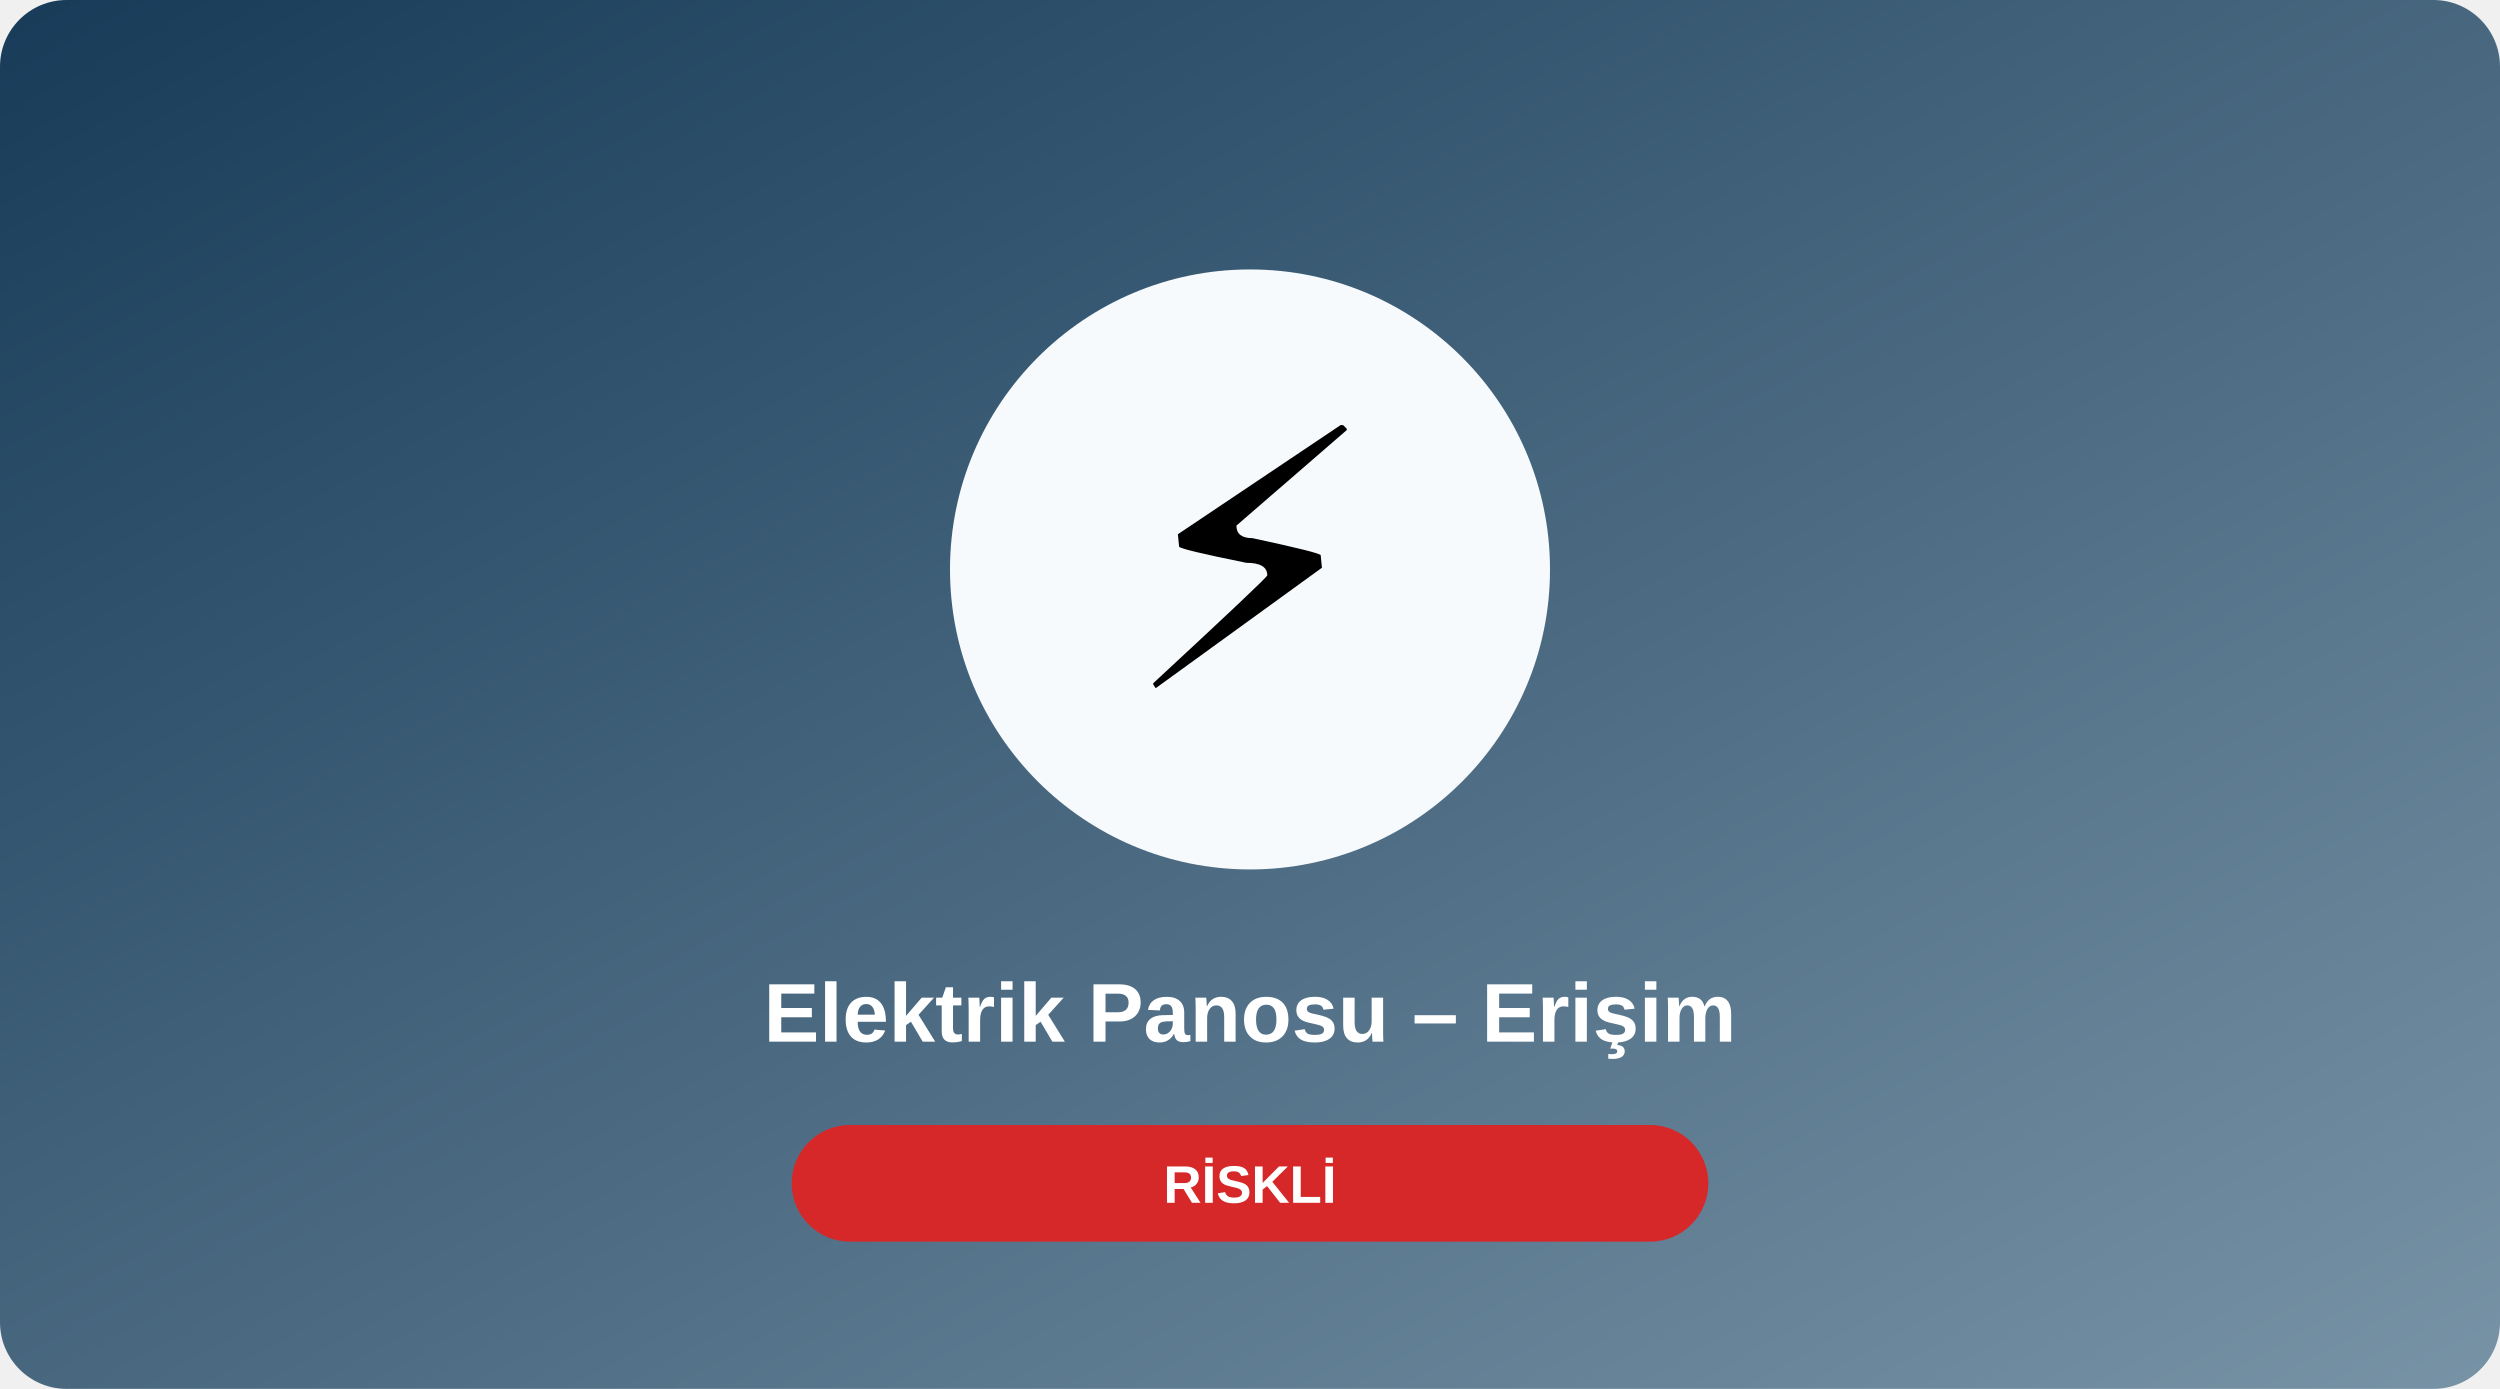
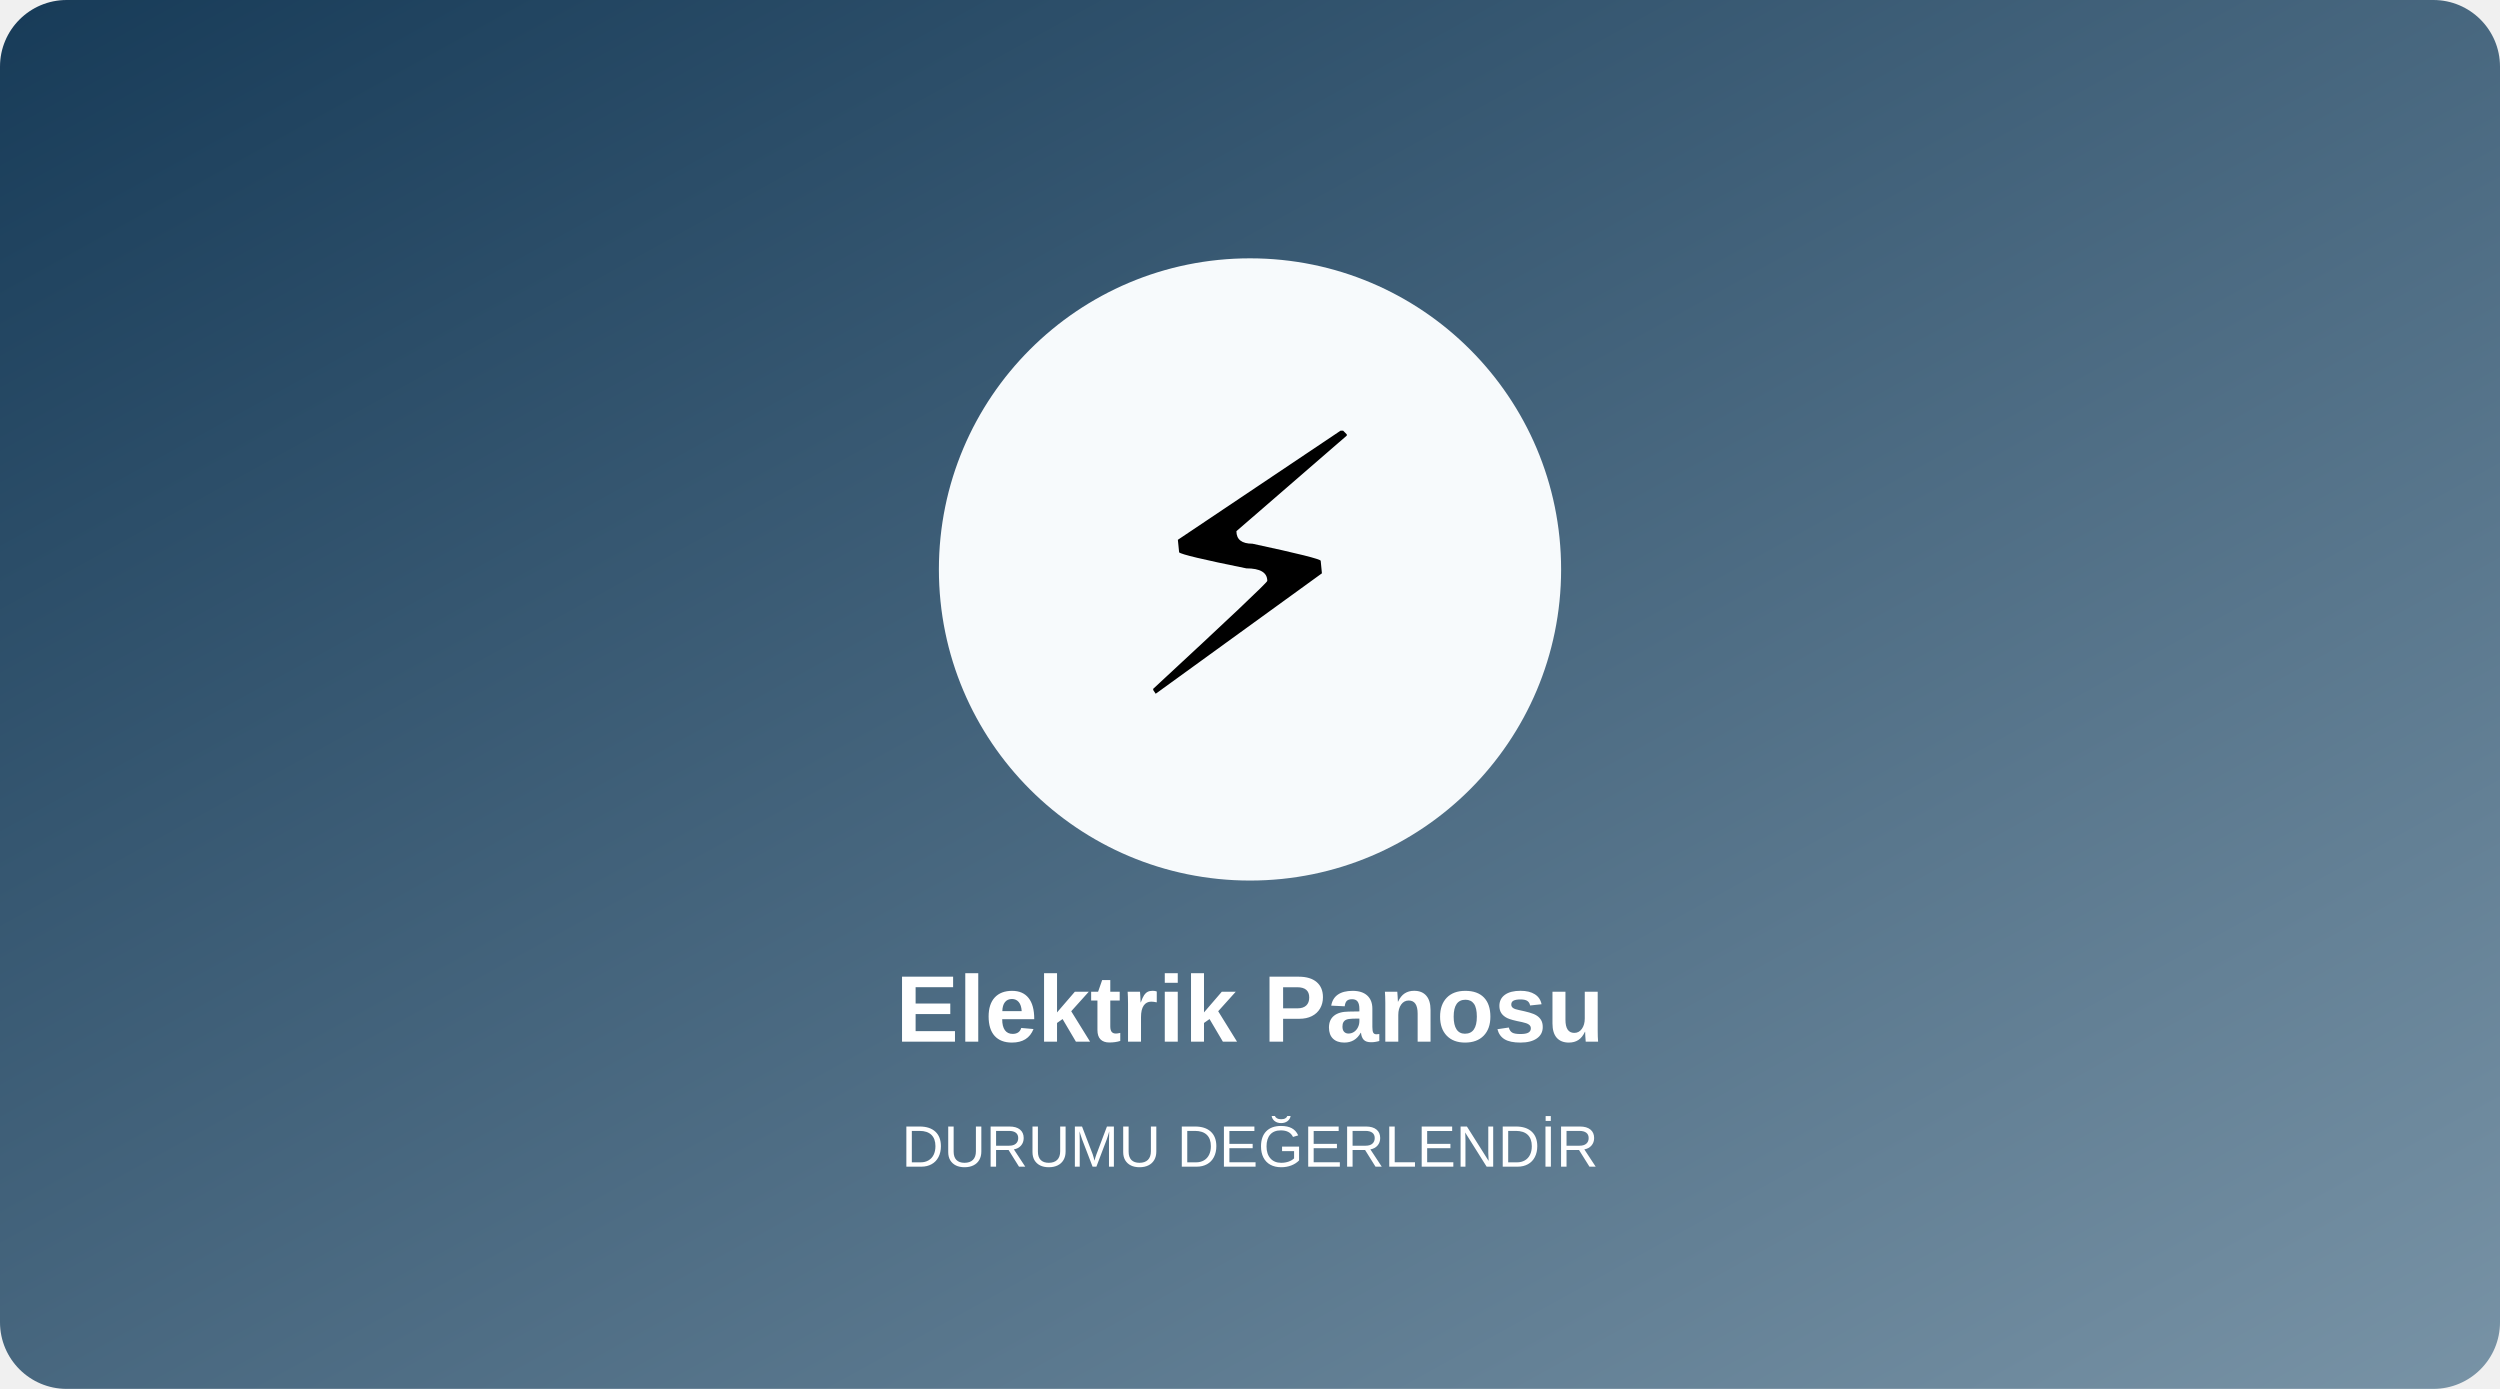
<svg xmlns="http://www.w3.org/2000/svg" viewBox="0 0 900 500">
  <defs>
    <linearGradient id="g" x1="0" y1="0" x2="1" y2="1">
      <stop stop-color="#173b58" />
      <stop offset="1" stop-color="#7893a6" />
    </linearGradient>
  </defs>
  <rect width="900" height="500" rx="24" fill="url(#g)" />
-   <circle cx="450" cy="205" r="108" fill="#f7fafc" />
-   <text x="450" y="248" text-anchor="middle" font-size="130">⚡</text>
-   <text x="450" y="375" text-anchor="middle" font-family="Arial" font-size="30" font-weight="800" fill="white">Elektrik Panosu – Erişim</text>
-   <rect x="285" y="405" width="330" height="42" rx="21" fill="#d62828" />
-   <text x="450" y="433" text-anchor="middle" font-family="Arial" font-size="19" font-weight="800" fill="white">RİSKLİ</text>
+   <circle cx="450" cy="205" r="112" fill="#f7fafc" />
+   <text x="450" y="250" text-anchor="middle" font-size="130">⚡</text>
+   <text x="450" y="375" text-anchor="middle" font-family="Arial" font-size="34" font-weight="800" fill="white">Elektrik Panosu</text>
+   <text x="450" y="420" text-anchor="middle" font-family="Arial" font-size="21" fill="white">DURUMU DEĞERLENDİR</text>
</svg>
